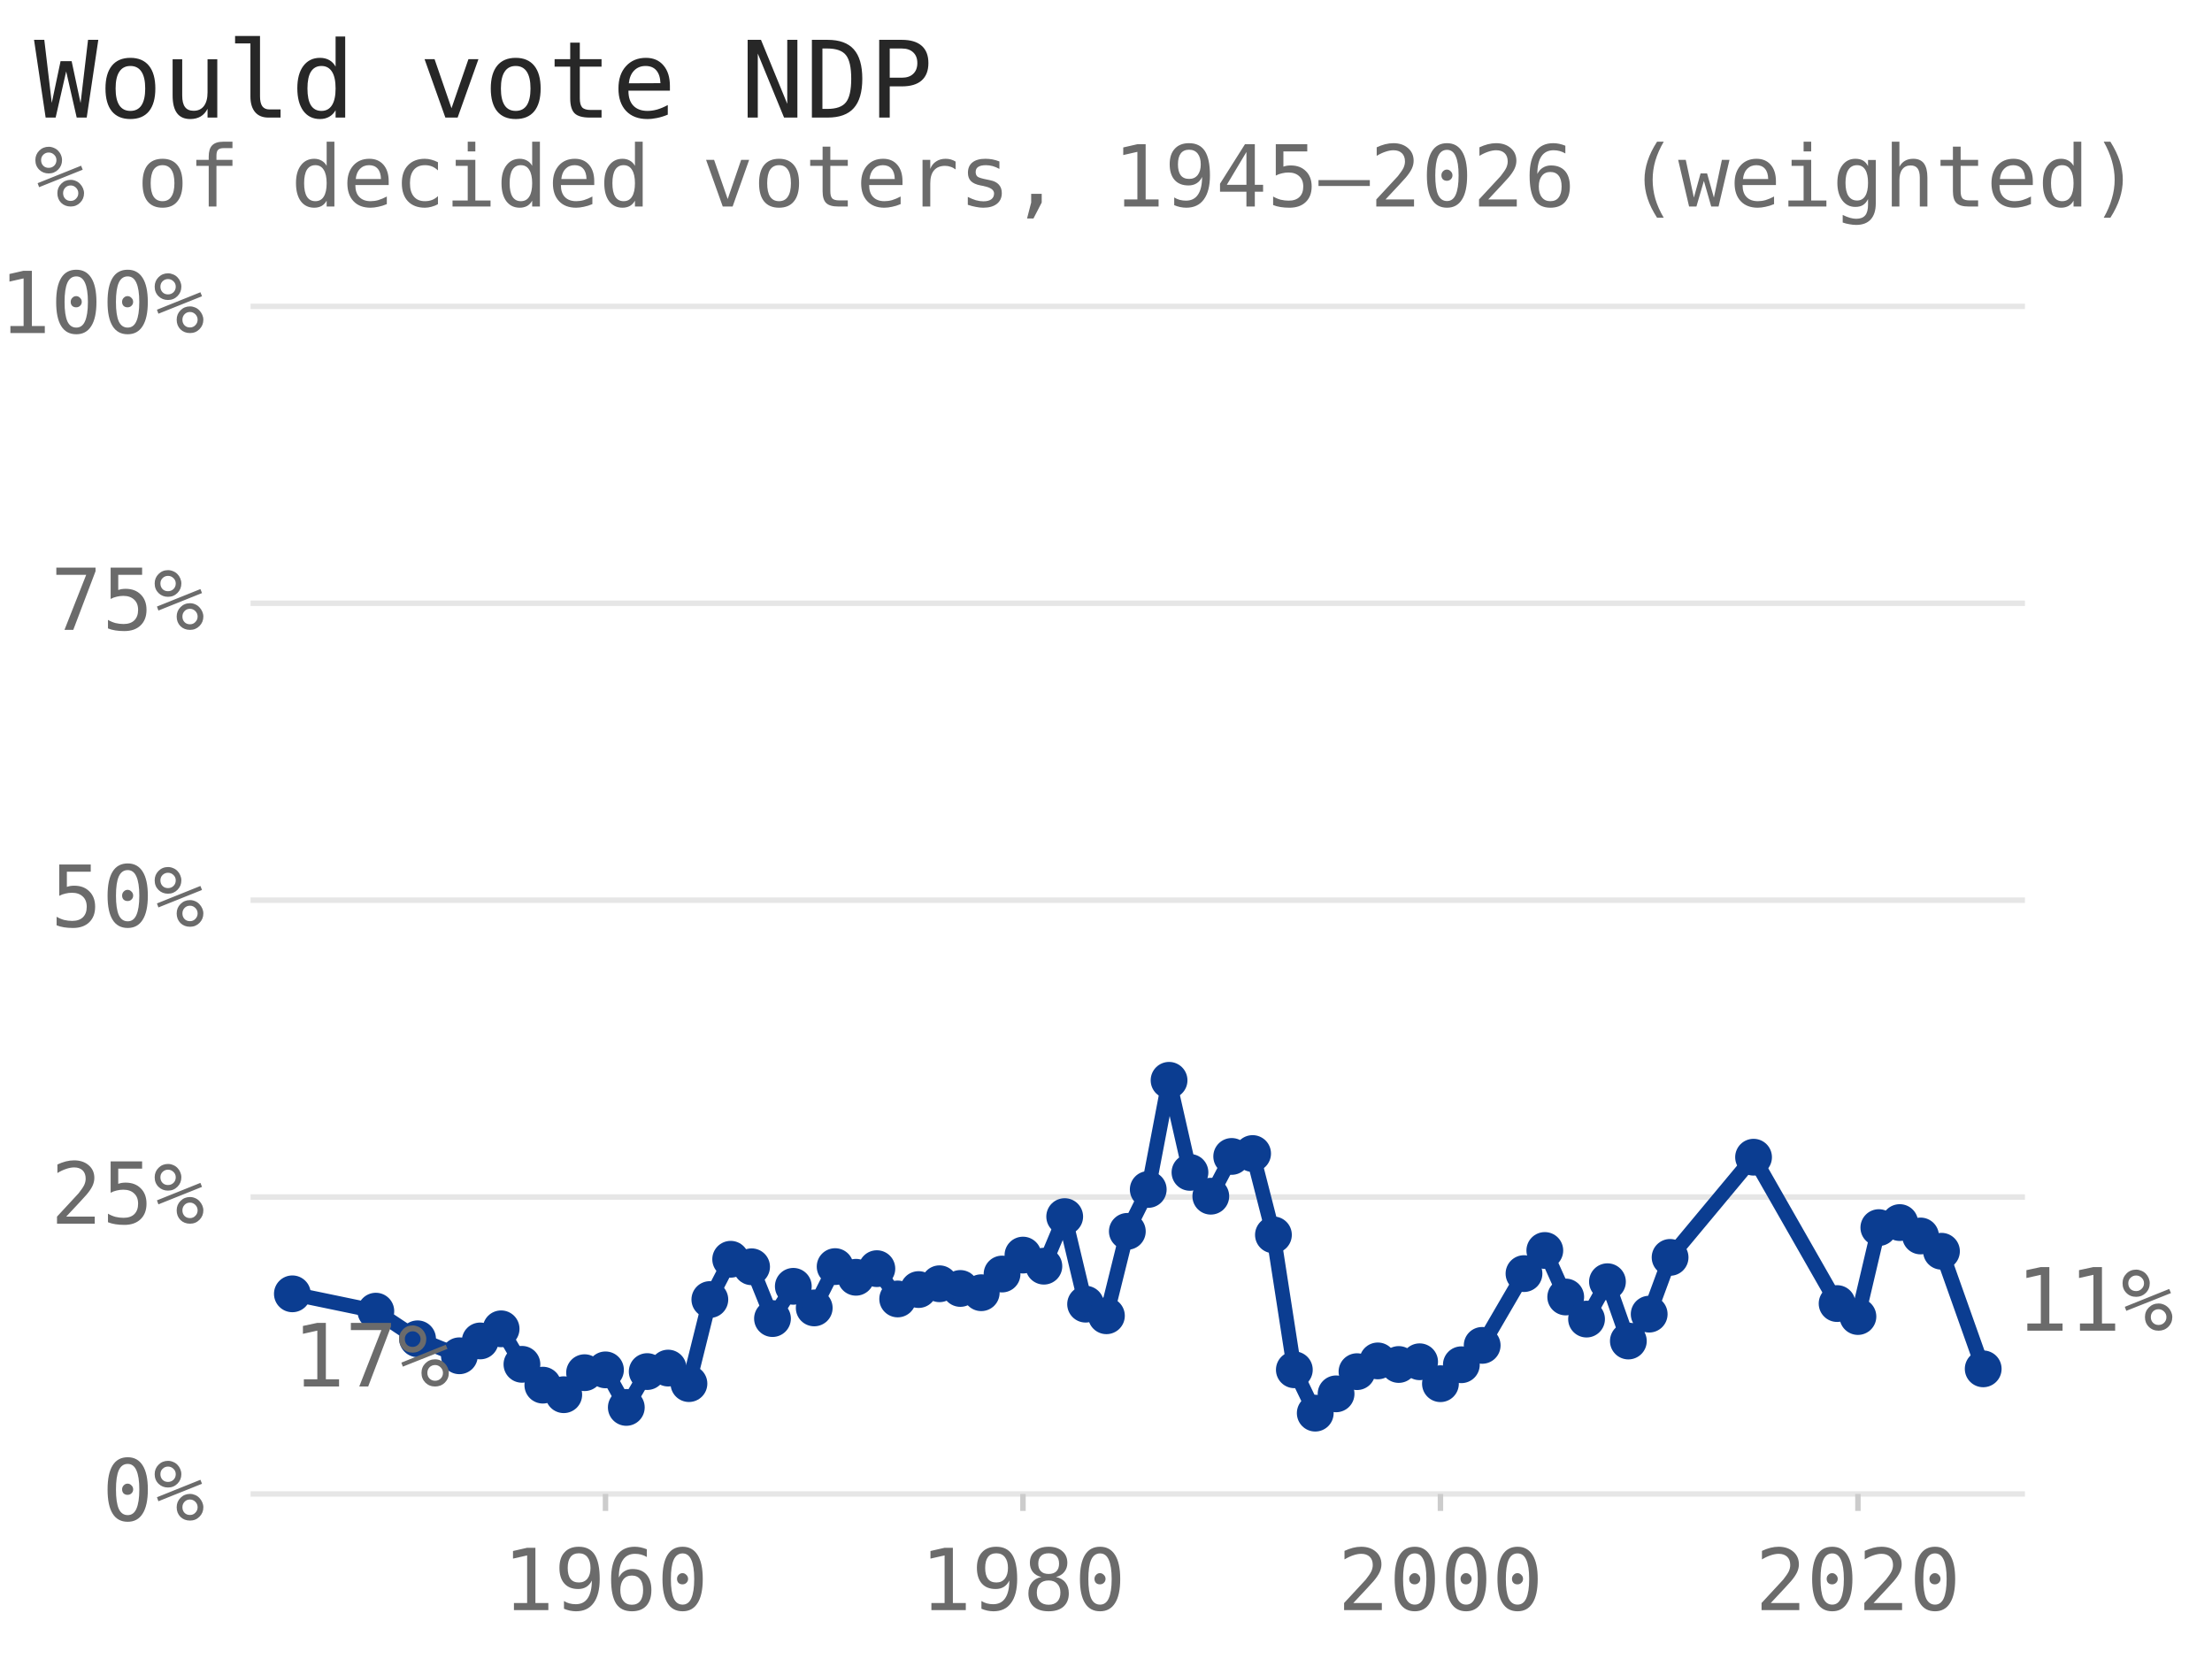
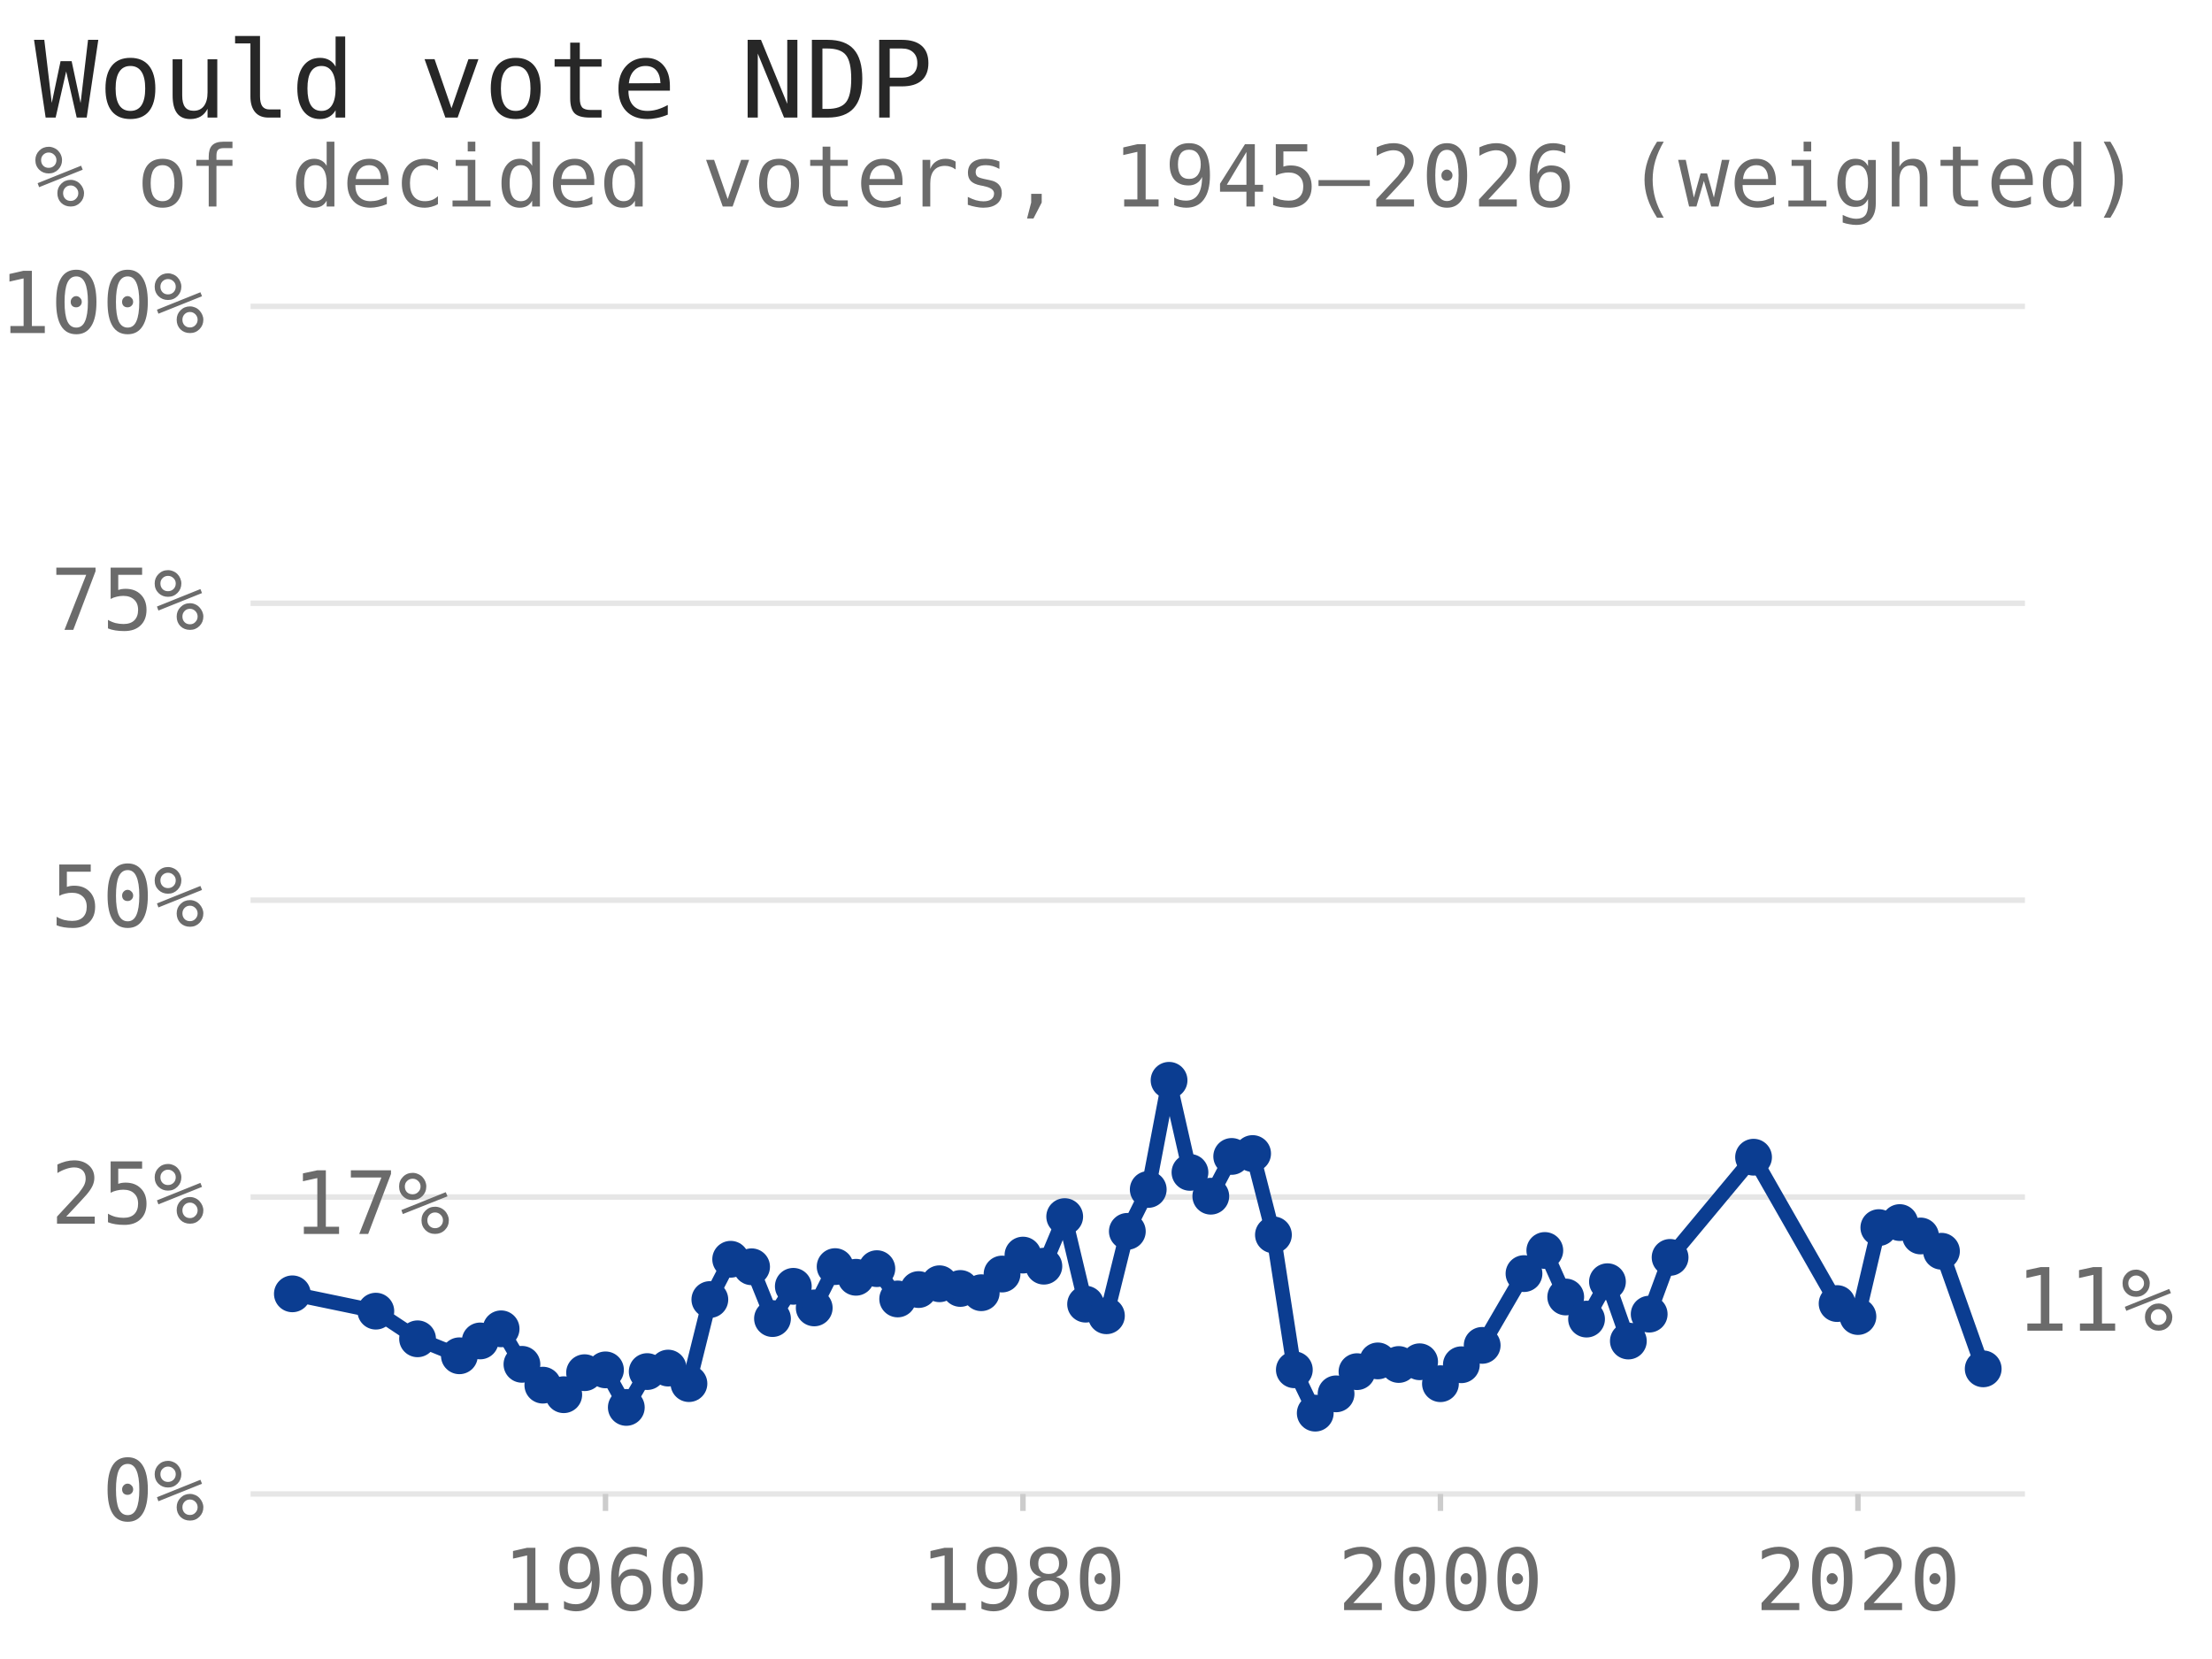
<svg xmlns="http://www.w3.org/2000/svg" width="259.20pt" height="194.40pt" viewBox="0 0 259.20 194.40">
  <g id="would-vote-ndp" class="svglite">
    <defs>
      <style type="text/css">
    .svglite line, .svglite polyline, .svglite polygon, .svglite path, .svglite rect, .svglite circle {
      fill: none;
      stroke: #000000;
      stroke-linecap: round;
      stroke-linejoin: round;
      stroke-miterlimit: 10.00;
    }
    .svglite text {
      white-space: pre;
    }
    .svglite g.glyphgroup path {
      fill: inherit;
      stroke: none;
    }
  </style>
    </defs>
    <rect width="100%" height="100%" style="stroke: none; fill: #FFFFFF;" />
    <defs>
      <clipPath id="would-vote-ndp-cpMC4wMHwyNTkuMjB8MC4wMHwxOTQuNDA=">
        <rect x="0.00" y="0.00" width="259.20" height="194.40" />
      </clipPath>
    </defs>
    <g clip-path="url(#would-vote-ndp-cpMC4wMHwyNTkuMjB8MC4wMHwxOTQuNDA=)">
      <rect x="0.00" y="-0" width="259.20" height="194.40" style="stroke-width: 1.16; stroke: none; fill: #FFFFFF;" />
      <polyline points="29.36,175.06 237.28,175.06 " style="stroke-width: 0.64; stroke: #E6E6E6; stroke-linecap: butt;" />
      <polyline points="29.36,140.27 237.28,140.27 " style="stroke-width: 0.64; stroke: #E6E6E6; stroke-linecap: butt;" />
      <polyline points="29.36,105.48 237.28,105.48 " style="stroke-width: 0.64; stroke: #E6E6E6; stroke-linecap: butt;" />
      <polyline points="29.36,70.69 237.28,70.69 " style="stroke-width: 0.64; stroke: #E6E6E6; stroke-linecap: butt;" />
      <polyline points="29.36,35.90 237.28,35.90 " style="stroke-width: 0.64; stroke: #E6E6E6; stroke-linecap: butt;" />
      <polyline points="34.26,151.61 44.04,153.64 48.93,156.88 53.83,158.87 56.27,157.13 58.72,155.71 61.16,159.87 63.61,162.31 66.06,163.43 68.50,160.85 70.95,160.52 73.39,164.92 75.84,160.72 78.29,160.31 80.73,162.13 83.18,152.28 85.62,147.56 88.07,148.44 90.52,154.51 92.96,150.73 95.41,153.26 97.86,148.42 100.30,149.67 102.75,148.66 105.19,152.21 107.64,151.11 110.09,150.43 112.53,150.98 114.98,151.48 117.42,149.29 119.87,147.07 122.32,148.37 124.76,142.56 127.21,152.82 129.65,154.18 132.10,144.29 134.55,139.38 136.99,126.59 139.44,137.38 141.88,140.17 144.33,135.51 146.78,135.17 149.22,144.70 151.67,160.51 154.12,165.59 156.56,163.33 159.01,160.73 161.45,159.47 163.90,159.89 166.35,159.57 168.79,162.14 171.24,159.92 173.68,157.65 178.58,149.24 181.02,146.53 183.47,151.98 185.91,154.57 188.36,150.19 190.81,157.14 193.25,153.99 195.70,147.34 205.48,135.60 215.27,152.75 217.71,154.27 220.16,143.85 222.61,143.26 225.05,144.83 227.50,146.62 232.39,160.40 " style="stroke-width: 1.71; stroke: #0B3D91; stroke-linecap: butt;" />
      <circle cx="34.26" cy="151.61" r="1.77" style="stroke-width: 0.77; stroke: #0B3D91; fill: #0B3D91;" />
      <circle cx="44.04" cy="153.64" r="1.77" style="stroke-width: 0.77; stroke: #0B3D91; fill: #0B3D91;" />
      <circle cx="48.93" cy="156.88" r="1.77" style="stroke-width: 0.77; stroke: #0B3D91; fill: #0B3D91;" />
      <circle cx="53.83" cy="158.87" r="1.77" style="stroke-width: 0.77; stroke: #0B3D91; fill: #0B3D91;" />
      <circle cx="56.27" cy="157.13" r="1.77" style="stroke-width: 0.77; stroke: #0B3D91; fill: #0B3D91;" />
      <circle cx="58.72" cy="155.71" r="1.77" style="stroke-width: 0.77; stroke: #0B3D91; fill: #0B3D91;" />
      <circle cx="61.16" cy="159.87" r="1.77" style="stroke-width: 0.77; stroke: #0B3D91; fill: #0B3D91;" />
      <circle cx="63.61" cy="162.31" r="1.77" style="stroke-width: 0.77; stroke: #0B3D91; fill: #0B3D91;" />
      <circle cx="66.06" cy="163.43" r="1.77" style="stroke-width: 0.77; stroke: #0B3D91; fill: #0B3D91;" />
      <circle cx="68.50" cy="160.85" r="1.77" style="stroke-width: 0.77; stroke: #0B3D91; fill: #0B3D91;" />
      <circle cx="70.95" cy="160.52" r="1.77" style="stroke-width: 0.77; stroke: #0B3D91; fill: #0B3D91;" />
      <circle cx="73.39" cy="164.92" r="1.77" style="stroke-width: 0.77; stroke: #0B3D91; fill: #0B3D91;" />
      <circle cx="75.84" cy="160.72" r="1.77" style="stroke-width: 0.77; stroke: #0B3D91; fill: #0B3D91;" />
      <circle cx="78.29" cy="160.31" r="1.77" style="stroke-width: 0.77; stroke: #0B3D91; fill: #0B3D91;" />
      <circle cx="80.73" cy="162.13" r="1.77" style="stroke-width: 0.77; stroke: #0B3D91; fill: #0B3D91;" />
      <circle cx="83.18" cy="152.28" r="1.77" style="stroke-width: 0.77; stroke: #0B3D91; fill: #0B3D91;" />
      <circle cx="85.62" cy="147.56" r="1.77" style="stroke-width: 0.77; stroke: #0B3D91; fill: #0B3D91;" />
      <circle cx="88.07" cy="148.44" r="1.77" style="stroke-width: 0.77; stroke: #0B3D91; fill: #0B3D91;" />
      <circle cx="90.52" cy="154.51" r="1.77" style="stroke-width: 0.77; stroke: #0B3D91; fill: #0B3D91;" />
      <circle cx="92.96" cy="150.73" r="1.77" style="stroke-width: 0.77; stroke: #0B3D91; fill: #0B3D91;" />
      <circle cx="95.41" cy="153.26" r="1.77" style="stroke-width: 0.77; stroke: #0B3D91; fill: #0B3D91;" />
      <circle cx="97.86" cy="148.42" r="1.77" style="stroke-width: 0.77; stroke: #0B3D91; fill: #0B3D91;" />
      <circle cx="100.30" cy="149.67" r="1.77" style="stroke-width: 0.77; stroke: #0B3D91; fill: #0B3D91;" />
      <circle cx="102.75" cy="148.66" r="1.77" style="stroke-width: 0.77; stroke: #0B3D91; fill: #0B3D91;" />
      <circle cx="105.19" cy="152.21" r="1.77" style="stroke-width: 0.77; stroke: #0B3D91; fill: #0B3D91;" />
      <circle cx="107.64" cy="151.11" r="1.77" style="stroke-width: 0.77; stroke: #0B3D91; fill: #0B3D91;" />
      <circle cx="110.09" cy="150.43" r="1.77" style="stroke-width: 0.77; stroke: #0B3D91; fill: #0B3D91;" />
      <circle cx="112.53" cy="150.98" r="1.77" style="stroke-width: 0.77; stroke: #0B3D91; fill: #0B3D91;" />
      <circle cx="114.98" cy="151.48" r="1.77" style="stroke-width: 0.77; stroke: #0B3D91; fill: #0B3D91;" />
      <circle cx="117.42" cy="149.29" r="1.77" style="stroke-width: 0.77; stroke: #0B3D91; fill: #0B3D91;" />
      <circle cx="119.87" cy="147.07" r="1.77" style="stroke-width: 0.77; stroke: #0B3D91; fill: #0B3D91;" />
      <circle cx="122.32" cy="148.37" r="1.77" style="stroke-width: 0.77; stroke: #0B3D91; fill: #0B3D91;" />
      <circle cx="124.76" cy="142.56" r="1.77" style="stroke-width: 0.77; stroke: #0B3D91; fill: #0B3D91;" />
      <circle cx="127.21" cy="152.82" r="1.77" style="stroke-width: 0.77; stroke: #0B3D91; fill: #0B3D91;" />
      <circle cx="129.65" cy="154.18" r="1.77" style="stroke-width: 0.77; stroke: #0B3D91; fill: #0B3D91;" />
      <circle cx="132.10" cy="144.29" r="1.77" style="stroke-width: 0.77; stroke: #0B3D91; fill: #0B3D91;" />
      <circle cx="134.55" cy="139.38" r="1.77" style="stroke-width: 0.77; stroke: #0B3D91; fill: #0B3D91;" />
      <circle cx="136.99" cy="126.59" r="1.77" style="stroke-width: 0.77; stroke: #0B3D91; fill: #0B3D91;" />
      <circle cx="139.44" cy="137.38" r="1.77" style="stroke-width: 0.77; stroke: #0B3D91; fill: #0B3D91;" />
      <circle cx="141.88" cy="140.17" r="1.77" style="stroke-width: 0.77; stroke: #0B3D91; fill: #0B3D91;" />
      <circle cx="144.33" cy="135.51" r="1.77" style="stroke-width: 0.77; stroke: #0B3D91; fill: #0B3D91;" />
      <circle cx="146.78" cy="135.17" r="1.77" style="stroke-width: 0.77; stroke: #0B3D91; fill: #0B3D91;" />
      <circle cx="149.22" cy="144.70" r="1.77" style="stroke-width: 0.77; stroke: #0B3D91; fill: #0B3D91;" />
      <circle cx="151.67" cy="160.51" r="1.77" style="stroke-width: 0.77; stroke: #0B3D91; fill: #0B3D91;" />
      <circle cx="154.12" cy="165.59" r="1.77" style="stroke-width: 0.77; stroke: #0B3D91; fill: #0B3D91;" />
      <circle cx="156.56" cy="163.33" r="1.77" style="stroke-width: 0.77; stroke: #0B3D91; fill: #0B3D91;" />
      <circle cx="159.01" cy="160.73" r="1.77" style="stroke-width: 0.77; stroke: #0B3D91; fill: #0B3D91;" />
      <circle cx="161.45" cy="159.47" r="1.77" style="stroke-width: 0.77; stroke: #0B3D91; fill: #0B3D91;" />
      <circle cx="163.90" cy="159.89" r="1.77" style="stroke-width: 0.77; stroke: #0B3D91; fill: #0B3D91;" />
      <circle cx="166.35" cy="159.57" r="1.77" style="stroke-width: 0.77; stroke: #0B3D91; fill: #0B3D91;" />
      <circle cx="168.79" cy="162.14" r="1.77" style="stroke-width: 0.77; stroke: #0B3D91; fill: #0B3D91;" />
      <circle cx="171.24" cy="159.92" r="1.77" style="stroke-width: 0.77; stroke: #0B3D91; fill: #0B3D91;" />
      <circle cx="173.68" cy="157.65" r="1.77" style="stroke-width: 0.77; stroke: #0B3D91; fill: #0B3D91;" />
      <circle cx="178.58" cy="149.24" r="1.77" style="stroke-width: 0.77; stroke: #0B3D91; fill: #0B3D91;" />
      <circle cx="181.02" cy="146.53" r="1.77" style="stroke-width: 0.77; stroke: #0B3D91; fill: #0B3D91;" />
      <circle cx="183.47" cy="151.98" r="1.77" style="stroke-width: 0.77; stroke: #0B3D91; fill: #0B3D91;" />
      <circle cx="185.91" cy="154.57" r="1.77" style="stroke-width: 0.77; stroke: #0B3D91; fill: #0B3D91;" />
      <circle cx="188.36" cy="150.19" r="1.77" style="stroke-width: 0.77; stroke: #0B3D91; fill: #0B3D91;" />
      <circle cx="190.81" cy="157.14" r="1.77" style="stroke-width: 0.77; stroke: #0B3D91; fill: #0B3D91;" />
      <circle cx="193.25" cy="153.99" r="1.77" style="stroke-width: 0.77; stroke: #0B3D91; fill: #0B3D91;" />
      <circle cx="195.70" cy="147.34" r="1.77" style="stroke-width: 0.77; stroke: #0B3D91; fill: #0B3D91;" />
      <circle cx="205.48" cy="135.60" r="1.77" style="stroke-width: 0.77; stroke: #0B3D91; fill: #0B3D91;" />
      <circle cx="215.27" cy="152.75" r="1.77" style="stroke-width: 0.77; stroke: #0B3D91; fill: #0B3D91;" />
      <circle cx="217.71" cy="154.27" r="1.77" style="stroke-width: 0.77; stroke: #0B3D91; fill: #0B3D91;" />
      <circle cx="220.16" cy="143.85" r="1.77" style="stroke-width: 0.77; stroke: #0B3D91; fill: #0B3D91;" />
      <circle cx="222.61" cy="143.26" r="1.77" style="stroke-width: 0.77; stroke: #0B3D91; fill: #0B3D91;" />
      <circle cx="225.05" cy="144.83" r="1.77" style="stroke-width: 0.77; stroke: #0B3D91; fill: #0B3D91;" />
      <circle cx="227.50" cy="146.62" r="1.77" style="stroke-width: 0.77; stroke: #0B3D91; fill: #0B3D91;" />
      <circle cx="232.39" cy="160.40" r="1.77" style="stroke-width: 0.77; stroke: #0B3D91; fill: #0B3D91;" />
-       <text x="34.26" y="162.47" style="font-size: 10.24px;fill: #6B6B6B; font-family: &quot;Inconsolata&quot;;">17%</text>
+       <text x="34.26" y="144.59" style="font-size: 10.24px;fill: #6B6B6B; font-family: &quot;Inconsolata&quot;;">17%</text>
      <text x="236.22" y="155.93" style="font-size: 10.24px;fill: #6B6B6B; font-family: &quot;Inconsolata&quot;;">11%</text>
      <text x="23.99" y="178.18" text-anchor="end" style="font-size: 10.00px;fill: #6B6B6B; font-family: &quot;Inconsolata&quot;;">0%</text>
      <text x="23.99" y="143.39" text-anchor="end" style="font-size: 10.00px;fill: #6B6B6B; font-family: &quot;Inconsolata&quot;;">25%</text>
      <text x="23.99" y="108.60" text-anchor="end" style="font-size: 10.00px;fill: #6B6B6B; font-family: &quot;Inconsolata&quot;;">50%</text>
      <text x="23.99" y="73.81" text-anchor="end" style="font-size: 10.00px;fill: #6B6B6B; font-family: &quot;Inconsolata&quot;;">75%</text>
      <text x="23.99" y="39.03" text-anchor="end" style="font-size: 10.00px;fill: #6B6B6B; font-family: &quot;Inconsolata&quot;;">100%</text>
      <polyline points="70.95,177.05 70.95,175.06 " style="stroke-width: 0.64; stroke: #CCCCCC; stroke-linecap: butt;" />
      <polyline points="119.87,177.05 119.87,175.06 " style="stroke-width: 0.64; stroke: #CCCCCC; stroke-linecap: butt;" />
      <polyline points="168.79,177.05 168.79,175.06 " style="stroke-width: 0.64; stroke: #CCCCCC; stroke-linecap: butt;" />
      <polyline points="217.71,177.05 217.71,175.06 " style="stroke-width: 0.64; stroke: #CCCCCC; stroke-linecap: butt;" />
      <text x="70.95" y="188.67" text-anchor="middle" style="font-size: 10.00px;fill: #6B6B6B; font-family: &quot;Inconsolata&quot;;">1960</text>
      <text x="119.87" y="188.67" text-anchor="middle" style="font-size: 10.00px;fill: #6B6B6B; font-family: &quot;Inconsolata&quot;;">1980</text>
      <text x="168.79" y="188.67" text-anchor="middle" style="font-size: 10.00px;fill: #6B6B6B; font-family: &quot;Inconsolata&quot;;">2000</text>
      <text x="217.71" y="188.67" text-anchor="middle" style="font-size: 10.00px;fill: #6B6B6B; font-family: &quot;Inconsolata&quot;;">2020</text>
      <text x="3.99" y="24.20" style="font-size: 10.00px;fill: #6B6B6B; font-family: &quot;Inconsolata&quot;;">% of decided voters, 1945–2026 (weighted)</text>
      <text x="3.99" y="13.78" style="font-size: 12.50px; font-weight: 500;fill: #272727; font-family: &quot;Inconsolata&quot;;">Would vote NDP</text>
    </g>
  </g>
</svg>
